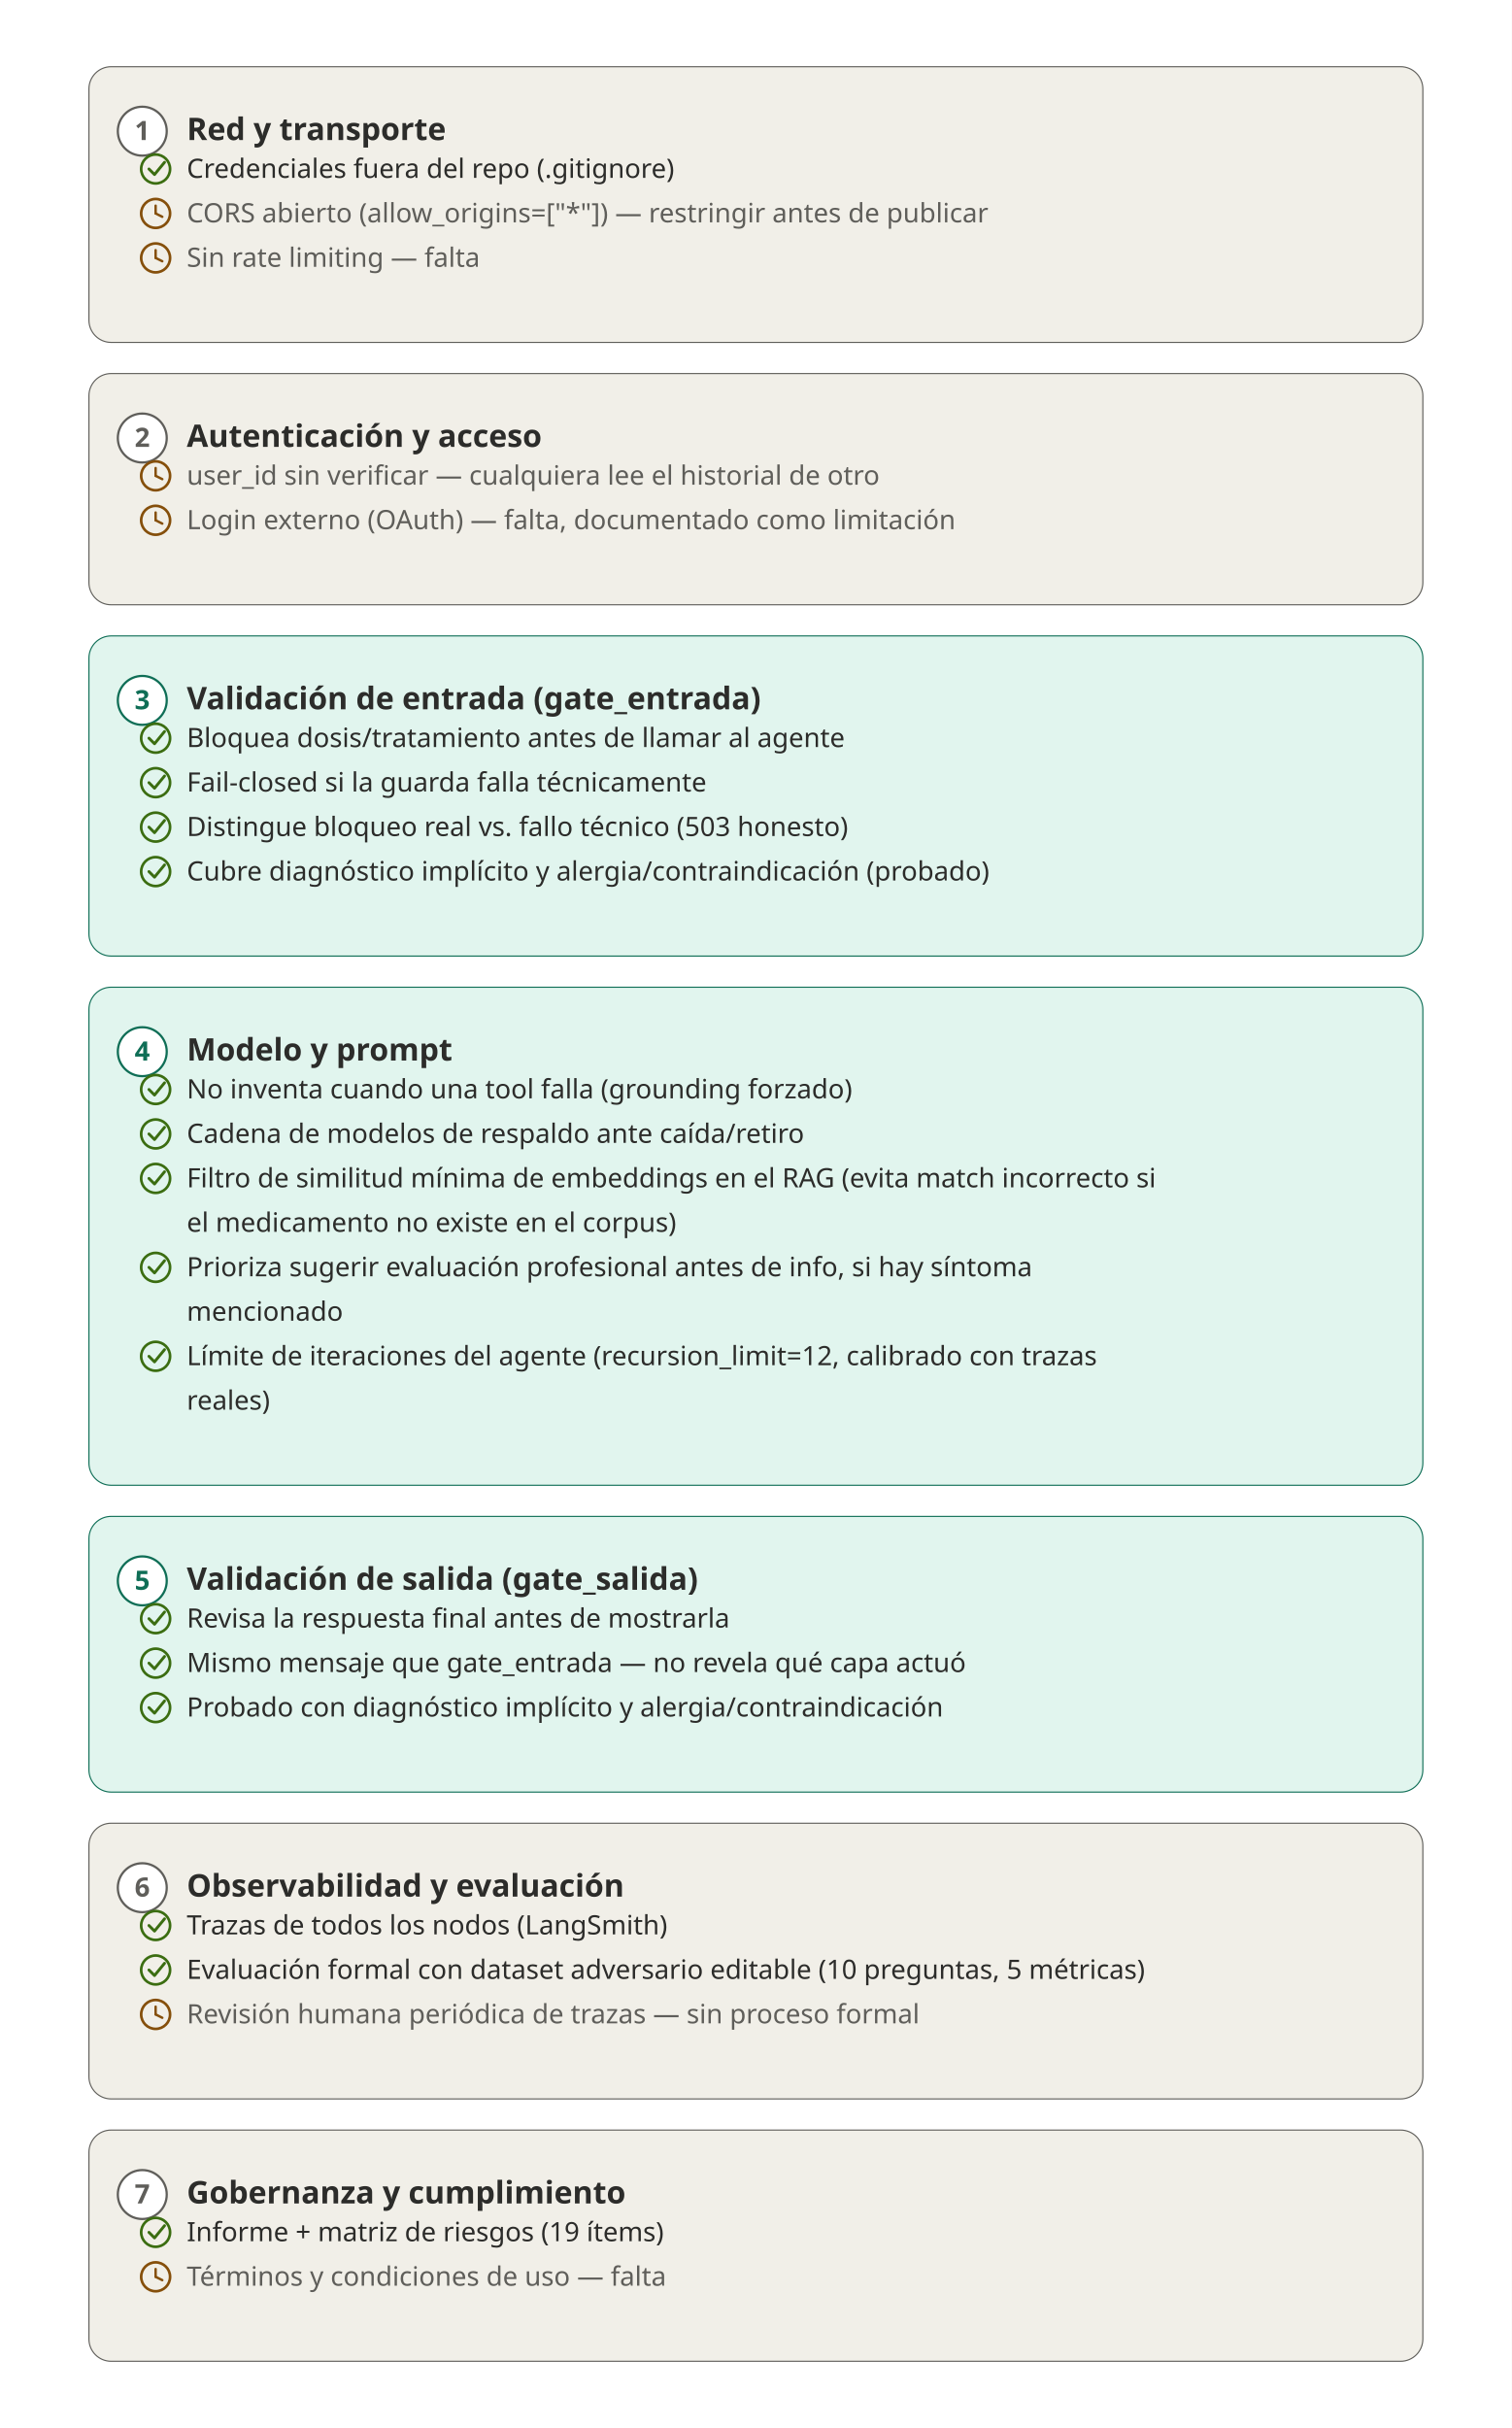
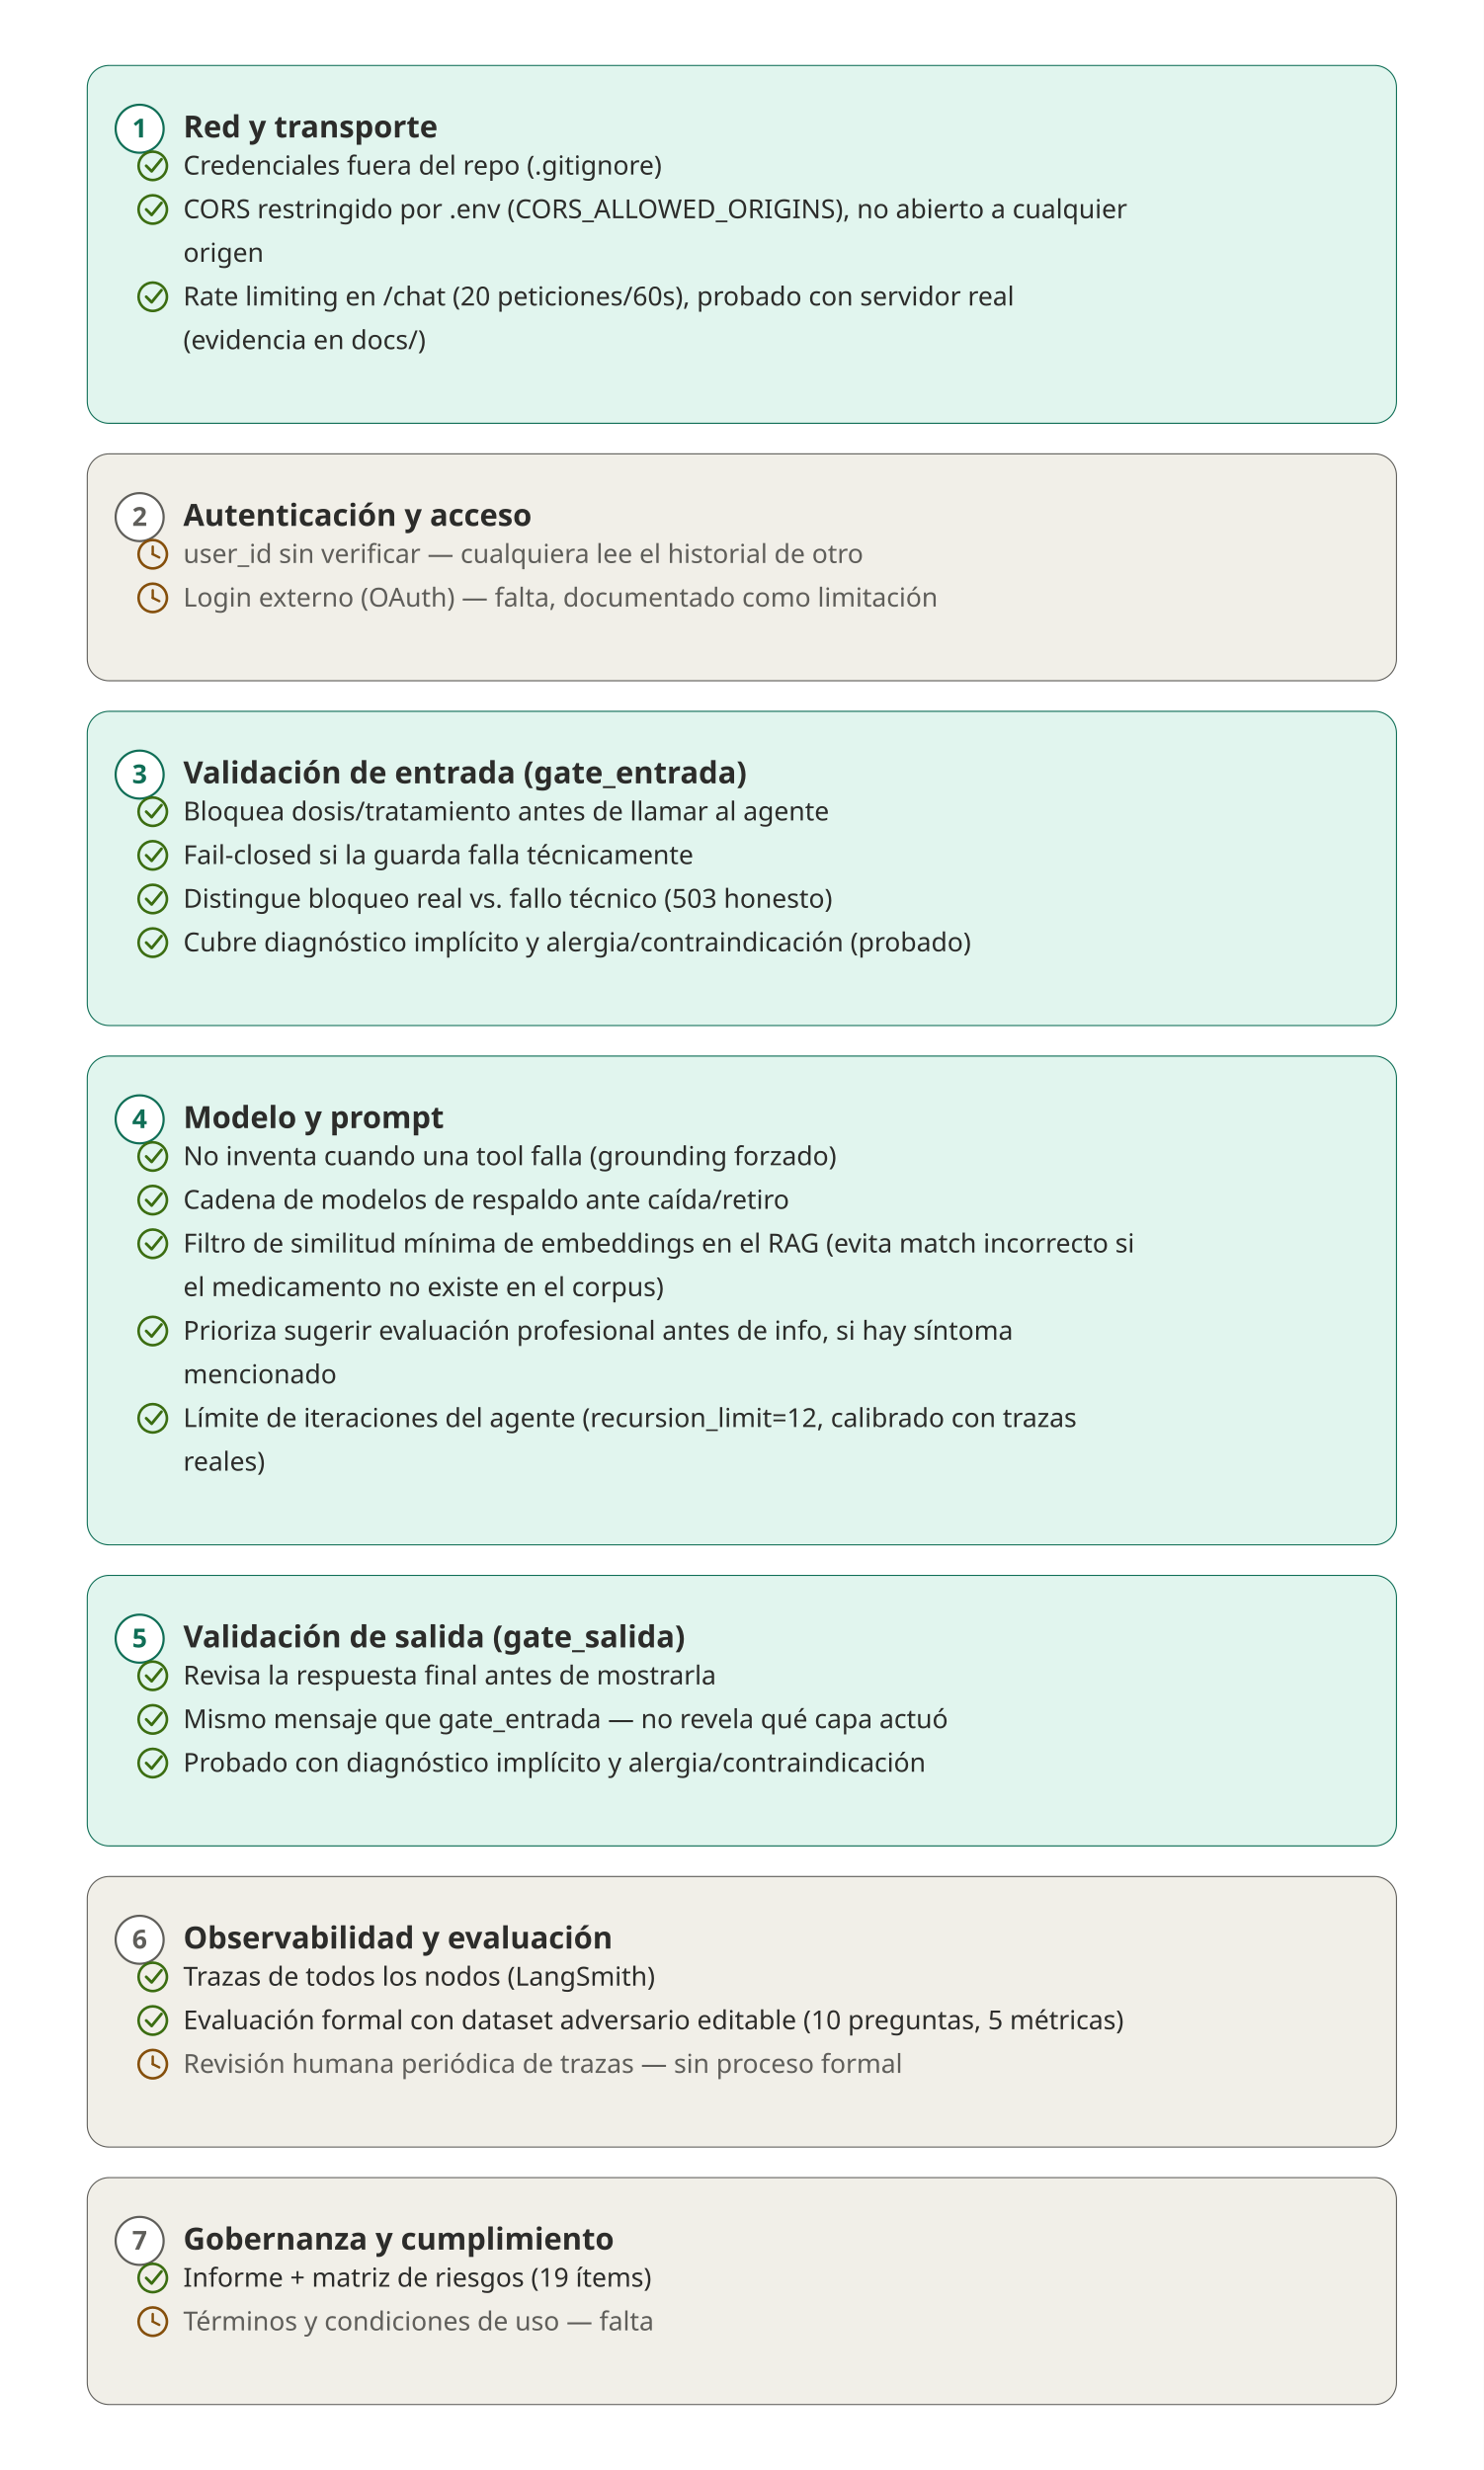
- <svg xmlns="http://www.w3.org/2000/svg" width="680" height="1092" viewBox="0 0 680 1092" role="img">
-   <rect width="680" height="1092" fill="#ffffff" />
-   <rect x="40" y="30" width="600" height="124" rx="10" fill="#f1efe8" stroke="#5f5e5a" stroke-width="0.5" />
-   <circle cx="64" cy="59.0" r="11" fill="#ffffff" stroke="#5f5e5a" stroke-width="1" />
-   <text x="64" y="63.0" text-anchor="middle" font-family="sans-serif" font-size="12" font-weight="700" fill="#5f5e5a">1</text>
+ <svg xmlns="http://www.w3.org/2000/svg" width="680" height="1132" viewBox="0 0 680 1132" role="img">
+   <rect width="680" height="1132" fill="#ffffff" />
+   <rect x="40" y="30" width="600" height="164" rx="10" fill="#e1f5ee" stroke="#0f6e56" stroke-width="0.5" />
+   <circle cx="64" cy="59.0" r="11" fill="#ffffff" stroke="#0f6e56" stroke-width="1" />
+   <text x="64" y="63.0" text-anchor="middle" font-family="sans-serif" font-size="12" font-weight="700" fill="#0f6e56">1</text>
  <text x="84" y="63.0" font-family="sans-serif" font-size="14" font-weight="700" fill="#2c2c2a">Red y transporte</text>
  <circle cx="70" cy="76" r="6.5" fill="none" stroke="#3b6d11" stroke-width="1.2" />
  <path d="M67,76 L69.5,78.5 L74,73" fill="none" stroke="#3b6d11" stroke-width="1.3" stroke-linecap="round" stroke-linejoin="round" />
  <text x="84" y="80" font-family="sans-serif" font-size="12" fill="#2c2c2a">Credenciales fuera del repo (.gitignore)</text>
-   <circle cx="70" cy="96" r="6.5" fill="none" stroke="#854f0b" stroke-width="1.2" />
-   <line x1="70" y1="92.5" x2="70" y2="96" stroke="#854f0b" stroke-width="1.1" stroke-linecap="round" />
-   <line x1="70" y1="96" x2="73" y2="97.5" stroke="#854f0b" stroke-width="1.1" stroke-linecap="round" />
-   <text x="84" y="100" font-family="sans-serif" font-size="12" fill="#5f5e5a">CORS abierto (allow_origins=["*"]) — restringir antes de publicar</text>
-   <circle cx="70" cy="116" r="6.5" fill="none" stroke="#854f0b" stroke-width="1.2" />
-   <line x1="70" y1="112.5" x2="70" y2="116" stroke="#854f0b" stroke-width="1.1" stroke-linecap="round" />
-   <line x1="70" y1="116" x2="73" y2="117.5" stroke="#854f0b" stroke-width="1.1" stroke-linecap="round" />
-   <text x="84" y="120" font-family="sans-serif" font-size="12" fill="#5f5e5a">Sin rate limiting — falta</text>
-   <rect x="40" y="168" width="600" height="104" rx="10" fill="#f1efe8" stroke="#5f5e5a" stroke-width="0.5" />
-   <circle cx="64" cy="197.0" r="11" fill="#ffffff" stroke="#5f5e5a" stroke-width="1" />
-   <text x="64" y="201.0" text-anchor="middle" font-family="sans-serif" font-size="12" font-weight="700" fill="#5f5e5a">2</text>
-   <text x="84" y="201.0" font-family="sans-serif" font-size="14" font-weight="700" fill="#2c2c2a">Autenticación y acceso</text>
-   <circle cx="70" cy="214" r="6.5" fill="none" stroke="#854f0b" stroke-width="1.2" />
-   <line x1="70" y1="210.5" x2="70" y2="214" stroke="#854f0b" stroke-width="1.1" stroke-linecap="round" />
-   <line x1="70" y1="214" x2="73" y2="215.5" stroke="#854f0b" stroke-width="1.1" stroke-linecap="round" />
-   <text x="84" y="218" font-family="sans-serif" font-size="12" fill="#5f5e5a">user_id sin verificar — cualquiera lee el historial de otro</text>
-   <circle cx="70" cy="234" r="6.5" fill="none" stroke="#854f0b" stroke-width="1.2" />
-   <line x1="70" y1="230.5" x2="70" y2="234" stroke="#854f0b" stroke-width="1.1" stroke-linecap="round" />
-   <line x1="70" y1="234" x2="73" y2="235.5" stroke="#854f0b" stroke-width="1.1" stroke-linecap="round" />
-   <text x="84" y="238" font-family="sans-serif" font-size="12" fill="#5f5e5a">Login externo (OAuth) — falta, documentado como limitación</text>
-   <rect x="40" y="286" width="600" height="144" rx="10" fill="#e1f5ee" stroke="#0f6e56" stroke-width="0.5" />
-   <circle cx="64" cy="315.0" r="11" fill="#ffffff" stroke="#0f6e56" stroke-width="1" />
-   <text x="64" y="319.0" text-anchor="middle" font-family="sans-serif" font-size="12" font-weight="700" fill="#0f6e56">3</text>
-   <text x="84" y="319.0" font-family="sans-serif" font-size="14" font-weight="700" fill="#2c2c2a">Validación de entrada (gate_entrada)</text>
-   <circle cx="70" cy="332" r="6.5" fill="none" stroke="#3b6d11" stroke-width="1.2" />
-   <path d="M67,332 L69.5,334.5 L74,329" fill="none" stroke="#3b6d11" stroke-width="1.3" stroke-linecap="round" stroke-linejoin="round" />
-   <text x="84" y="336" font-family="sans-serif" font-size="12" fill="#2c2c2a">Bloquea dosis/tratamiento antes de llamar al agente</text>
-   <circle cx="70" cy="352" r="6.5" fill="none" stroke="#3b6d11" stroke-width="1.2" />
-   <path d="M67,352 L69.5,354.5 L74,349" fill="none" stroke="#3b6d11" stroke-width="1.3" stroke-linecap="round" stroke-linejoin="round" />
-   <text x="84" y="356" font-family="sans-serif" font-size="12" fill="#2c2c2a">Fail-closed si la guarda falla técnicamente</text>
+   <circle cx="70" cy="96" r="6.5" fill="none" stroke="#3b6d11" stroke-width="1.2" />
+   <path d="M67,96 L69.5,98.5 L74,93" fill="none" stroke="#3b6d11" stroke-width="1.3" stroke-linecap="round" stroke-linejoin="round" />
+   <text x="84" y="100" font-family="sans-serif" font-size="12" fill="#2c2c2a">CORS restringido por .env (CORS_ALLOWED_ORIGINS), no abierto a cualquier</text>
+   <text x="84" y="120" font-family="sans-serif" font-size="12" fill="#2c2c2a">origen</text>
+   <circle cx="70" cy="136" r="6.5" fill="none" stroke="#3b6d11" stroke-width="1.2" />
+   <path d="M67,136 L69.5,138.5 L74,133" fill="none" stroke="#3b6d11" stroke-width="1.3" stroke-linecap="round" stroke-linejoin="round" />
+   <text x="84" y="140" font-family="sans-serif" font-size="12" fill="#2c2c2a">Rate limiting en /chat (20 peticiones/60s), probado con servidor real</text>
+   <text x="84" y="160" font-family="sans-serif" font-size="12" fill="#2c2c2a">(evidencia en docs/)</text>
+   <rect x="40" y="208" width="600" height="104" rx="10" fill="#f1efe8" stroke="#5f5e5a" stroke-width="0.5" />
+   <circle cx="64" cy="237.0" r="11" fill="#ffffff" stroke="#5f5e5a" stroke-width="1" />
+   <text x="64" y="241.0" text-anchor="middle" font-family="sans-serif" font-size="12" font-weight="700" fill="#5f5e5a">2</text>
+   <text x="84" y="241.0" font-family="sans-serif" font-size="14" font-weight="700" fill="#2c2c2a">Autenticación y acceso</text>
+   <circle cx="70" cy="254" r="6.5" fill="none" stroke="#854f0b" stroke-width="1.2" />
+   <line x1="70" y1="250.5" x2="70" y2="254" stroke="#854f0b" stroke-width="1.1" stroke-linecap="round" />
+   <line x1="70" y1="254" x2="73" y2="255.5" stroke="#854f0b" stroke-width="1.1" stroke-linecap="round" />
+   <text x="84" y="258" font-family="sans-serif" font-size="12" fill="#5f5e5a">user_id sin verificar — cualquiera lee el historial de otro</text>
+   <circle cx="70" cy="274" r="6.5" fill="none" stroke="#854f0b" stroke-width="1.2" />
+   <line x1="70" y1="270.5" x2="70" y2="274" stroke="#854f0b" stroke-width="1.1" stroke-linecap="round" />
+   <line x1="70" y1="274" x2="73" y2="275.5" stroke="#854f0b" stroke-width="1.1" stroke-linecap="round" />
+   <text x="84" y="278" font-family="sans-serif" font-size="12" fill="#5f5e5a">Login externo (OAuth) — falta, documentado como limitación</text>
+   <rect x="40" y="326" width="600" height="144" rx="10" fill="#e1f5ee" stroke="#0f6e56" stroke-width="0.5" />
+   <circle cx="64" cy="355.0" r="11" fill="#ffffff" stroke="#0f6e56" stroke-width="1" />
+   <text x="64" y="359.0" text-anchor="middle" font-family="sans-serif" font-size="12" font-weight="700" fill="#0f6e56">3</text>
+   <text x="84" y="359.0" font-family="sans-serif" font-size="14" font-weight="700" fill="#2c2c2a">Validación de entrada (gate_entrada)</text>
  <circle cx="70" cy="372" r="6.5" fill="none" stroke="#3b6d11" stroke-width="1.2" />
  <path d="M67,372 L69.5,374.5 L74,369" fill="none" stroke="#3b6d11" stroke-width="1.3" stroke-linecap="round" stroke-linejoin="round" />
-   <text x="84" y="376" font-family="sans-serif" font-size="12" fill="#2c2c2a">Distingue bloqueo real vs. fallo técnico (503 honesto)</text>
+   <text x="84" y="376" font-family="sans-serif" font-size="12" fill="#2c2c2a">Bloquea dosis/tratamiento antes de llamar al agente</text>
  <circle cx="70" cy="392" r="6.5" fill="none" stroke="#3b6d11" stroke-width="1.2" />
  <path d="M67,392 L69.5,394.5 L74,389" fill="none" stroke="#3b6d11" stroke-width="1.3" stroke-linecap="round" stroke-linejoin="round" />
-   <text x="84" y="396" font-family="sans-serif" font-size="12" fill="#2c2c2a">Cubre diagnóstico implícito y alergia/contraindicación (probado)</text>
-   <rect x="40" y="444" width="600" height="224" rx="10" fill="#e1f5ee" stroke="#0f6e56" stroke-width="0.5" />
-   <circle cx="64" cy="473.0" r="11" fill="#ffffff" stroke="#0f6e56" stroke-width="1" />
-   <text x="64" y="477.0" text-anchor="middle" font-family="sans-serif" font-size="12" font-weight="700" fill="#0f6e56">4</text>
-   <text x="84" y="477.0" font-family="sans-serif" font-size="14" font-weight="700" fill="#2c2c2a">Modelo y prompt</text>
-   <circle cx="70" cy="490" r="6.5" fill="none" stroke="#3b6d11" stroke-width="1.2" />
-   <path d="M67,490 L69.5,492.5 L74,487" fill="none" stroke="#3b6d11" stroke-width="1.3" stroke-linecap="round" stroke-linejoin="round" />
-   <text x="84" y="494" font-family="sans-serif" font-size="12" fill="#2c2c2a">No inventa cuando una tool falla (grounding forzado)</text>
-   <circle cx="70" cy="510" r="6.5" fill="none" stroke="#3b6d11" stroke-width="1.2" />
-   <path d="M67,510 L69.5,512.5 L74,507" fill="none" stroke="#3b6d11" stroke-width="1.3" stroke-linecap="round" stroke-linejoin="round" />
-   <text x="84" y="514" font-family="sans-serif" font-size="12" fill="#2c2c2a">Cadena de modelos de respaldo ante caída/retiro</text>
+   <text x="84" y="396" font-family="sans-serif" font-size="12" fill="#2c2c2a">Fail-closed si la guarda falla técnicamente</text>
+   <circle cx="70" cy="412" r="6.5" fill="none" stroke="#3b6d11" stroke-width="1.2" />
+   <path d="M67,412 L69.5,414.5 L74,409" fill="none" stroke="#3b6d11" stroke-width="1.3" stroke-linecap="round" stroke-linejoin="round" />
+   <text x="84" y="416" font-family="sans-serif" font-size="12" fill="#2c2c2a">Distingue bloqueo real vs. fallo técnico (503 honesto)</text>
+   <circle cx="70" cy="432" r="6.5" fill="none" stroke="#3b6d11" stroke-width="1.2" />
+   <path d="M67,432 L69.5,434.5 L74,429" fill="none" stroke="#3b6d11" stroke-width="1.3" stroke-linecap="round" stroke-linejoin="round" />
+   <text x="84" y="436" font-family="sans-serif" font-size="12" fill="#2c2c2a">Cubre diagnóstico implícito y alergia/contraindicación (probado)</text>
+   <rect x="40" y="484" width="600" height="224" rx="10" fill="#e1f5ee" stroke="#0f6e56" stroke-width="0.5" />
+   <circle cx="64" cy="513.0" r="11" fill="#ffffff" stroke="#0f6e56" stroke-width="1" />
+   <text x="64" y="517.0" text-anchor="middle" font-family="sans-serif" font-size="12" font-weight="700" fill="#0f6e56">4</text>
+   <text x="84" y="517.0" font-family="sans-serif" font-size="14" font-weight="700" fill="#2c2c2a">Modelo y prompt</text>
  <circle cx="70" cy="530" r="6.5" fill="none" stroke="#3b6d11" stroke-width="1.2" />
  <path d="M67,530 L69.5,532.5 L74,527" fill="none" stroke="#3b6d11" stroke-width="1.3" stroke-linecap="round" stroke-linejoin="round" />
-   <text x="84" y="534" font-family="sans-serif" font-size="12" fill="#2c2c2a">Filtro de similitud mínima de embeddings en el RAG (evita match incorrecto si</text>
-   <text x="84" y="554" font-family="sans-serif" font-size="12" fill="#2c2c2a">el medicamento no existe en el corpus)</text>
+   <text x="84" y="534" font-family="sans-serif" font-size="12" fill="#2c2c2a">No inventa cuando una tool falla (grounding forzado)</text>
+   <circle cx="70" cy="550" r="6.5" fill="none" stroke="#3b6d11" stroke-width="1.2" />
+   <path d="M67,550 L69.5,552.5 L74,547" fill="none" stroke="#3b6d11" stroke-width="1.3" stroke-linecap="round" stroke-linejoin="round" />
+   <text x="84" y="554" font-family="sans-serif" font-size="12" fill="#2c2c2a">Cadena de modelos de respaldo ante caída/retiro</text>
  <circle cx="70" cy="570" r="6.5" fill="none" stroke="#3b6d11" stroke-width="1.2" />
  <path d="M67,570 L69.5,572.5 L74,567" fill="none" stroke="#3b6d11" stroke-width="1.3" stroke-linecap="round" stroke-linejoin="round" />
-   <text x="84" y="574" font-family="sans-serif" font-size="12" fill="#2c2c2a">Prioriza sugerir evaluación profesional antes de info, si hay síntoma</text>
-   <text x="84" y="594" font-family="sans-serif" font-size="12" fill="#2c2c2a">mencionado</text>
+   <text x="84" y="574" font-family="sans-serif" font-size="12" fill="#2c2c2a">Filtro de similitud mínima de embeddings en el RAG (evita match incorrecto si</text>
+   <text x="84" y="594" font-family="sans-serif" font-size="12" fill="#2c2c2a">el medicamento no existe en el corpus)</text>
  <circle cx="70" cy="610" r="6.5" fill="none" stroke="#3b6d11" stroke-width="1.2" />
  <path d="M67,610 L69.5,612.5 L74,607" fill="none" stroke="#3b6d11" stroke-width="1.3" stroke-linecap="round" stroke-linejoin="round" />
-   <text x="84" y="614" font-family="sans-serif" font-size="12" fill="#2c2c2a">Límite de iteraciones del agente (recursion_limit=12, calibrado con trazas</text>
-   <text x="84" y="634" font-family="sans-serif" font-size="12" fill="#2c2c2a">reales)</text>
-   <rect x="40" y="682" width="600" height="124" rx="10" fill="#e1f5ee" stroke="#0f6e56" stroke-width="0.5" />
-   <circle cx="64" cy="711.0" r="11" fill="#ffffff" stroke="#0f6e56" stroke-width="1" />
-   <text x="64" y="715.0" text-anchor="middle" font-family="sans-serif" font-size="12" font-weight="700" fill="#0f6e56">5</text>
-   <text x="84" y="715.0" font-family="sans-serif" font-size="14" font-weight="700" fill="#2c2c2a">Validación de salida (gate_salida)</text>
-   <circle cx="70" cy="728" r="6.5" fill="none" stroke="#3b6d11" stroke-width="1.2" />
-   <path d="M67,728 L69.5,730.5 L74,725" fill="none" stroke="#3b6d11" stroke-width="1.3" stroke-linecap="round" stroke-linejoin="round" />
-   <text x="84" y="732" font-family="sans-serif" font-size="12" fill="#2c2c2a">Revisa la respuesta final antes de mostrarla</text>
-   <circle cx="70" cy="748" r="6.5" fill="none" stroke="#3b6d11" stroke-width="1.2" />
-   <path d="M67,748 L69.5,750.5 L74,745" fill="none" stroke="#3b6d11" stroke-width="1.3" stroke-linecap="round" stroke-linejoin="round" />
-   <text x="84" y="752" font-family="sans-serif" font-size="12" fill="#2c2c2a">Mismo mensaje que gate_entrada — no revela qué capa actuó</text>
+   <text x="84" y="614" font-family="sans-serif" font-size="12" fill="#2c2c2a">Prioriza sugerir evaluación profesional antes de info, si hay síntoma</text>
+   <text x="84" y="634" font-family="sans-serif" font-size="12" fill="#2c2c2a">mencionado</text>
+   <circle cx="70" cy="650" r="6.5" fill="none" stroke="#3b6d11" stroke-width="1.2" />
+   <path d="M67,650 L69.5,652.5 L74,647" fill="none" stroke="#3b6d11" stroke-width="1.3" stroke-linecap="round" stroke-linejoin="round" />
+   <text x="84" y="654" font-family="sans-serif" font-size="12" fill="#2c2c2a">Límite de iteraciones del agente (recursion_limit=12, calibrado con trazas</text>
+   <text x="84" y="674" font-family="sans-serif" font-size="12" fill="#2c2c2a">reales)</text>
+   <rect x="40" y="722" width="600" height="124" rx="10" fill="#e1f5ee" stroke="#0f6e56" stroke-width="0.5" />
+   <circle cx="64" cy="751.0" r="11" fill="#ffffff" stroke="#0f6e56" stroke-width="1" />
+   <text x="64" y="755.0" text-anchor="middle" font-family="sans-serif" font-size="12" font-weight="700" fill="#0f6e56">5</text>
+   <text x="84" y="755.0" font-family="sans-serif" font-size="14" font-weight="700" fill="#2c2c2a">Validación de salida (gate_salida)</text>
  <circle cx="70" cy="768" r="6.5" fill="none" stroke="#3b6d11" stroke-width="1.2" />
  <path d="M67,768 L69.5,770.5 L74,765" fill="none" stroke="#3b6d11" stroke-width="1.3" stroke-linecap="round" stroke-linejoin="round" />
-   <text x="84" y="772" font-family="sans-serif" font-size="12" fill="#2c2c2a">Probado con diagnóstico implícito y alergia/contraindicación</text>
-   <rect x="40" y="820" width="600" height="124" rx="10" fill="#f1efe8" stroke="#5f5e5a" stroke-width="0.5" />
-   <circle cx="64" cy="849.0" r="11" fill="#ffffff" stroke="#5f5e5a" stroke-width="1" />
-   <text x="64" y="853.0" text-anchor="middle" font-family="sans-serif" font-size="12" font-weight="700" fill="#5f5e5a">6</text>
-   <text x="84" y="853.0" font-family="sans-serif" font-size="14" font-weight="700" fill="#2c2c2a">Observabilidad y evaluación</text>
-   <circle cx="70" cy="866" r="6.5" fill="none" stroke="#3b6d11" stroke-width="1.2" />
-   <path d="M67,866 L69.5,868.5 L74,863" fill="none" stroke="#3b6d11" stroke-width="1.3" stroke-linecap="round" stroke-linejoin="round" />
-   <text x="84" y="870" font-family="sans-serif" font-size="12" fill="#2c2c2a">Trazas de todos los nodos (LangSmith)</text>
-   <circle cx="70" cy="886" r="6.5" fill="none" stroke="#3b6d11" stroke-width="1.2" />
-   <path d="M67,886 L69.5,888.5 L74,883" fill="none" stroke="#3b6d11" stroke-width="1.3" stroke-linecap="round" stroke-linejoin="round" />
-   <text x="84" y="890" font-family="sans-serif" font-size="12" fill="#2c2c2a">Evaluación formal con dataset adversario editable (10 preguntas, 5 métricas)</text>
-   <circle cx="70" cy="906" r="6.5" fill="none" stroke="#854f0b" stroke-width="1.2" />
-   <line x1="70" y1="902.5" x2="70" y2="906" stroke="#854f0b" stroke-width="1.1" stroke-linecap="round" />
-   <line x1="70" y1="906" x2="73" y2="907.5" stroke="#854f0b" stroke-width="1.1" stroke-linecap="round" />
-   <text x="84" y="910" font-family="sans-serif" font-size="12" fill="#5f5e5a">Revisión humana periódica de trazas — sin proceso formal</text>
-   <rect x="40" y="958" width="600" height="104" rx="10" fill="#f1efe8" stroke="#5f5e5a" stroke-width="0.5" />
-   <circle cx="64" cy="987.0" r="11" fill="#ffffff" stroke="#5f5e5a" stroke-width="1" />
-   <text x="64" y="991.0" text-anchor="middle" font-family="sans-serif" font-size="12" font-weight="700" fill="#5f5e5a">7</text>
-   <text x="84" y="991.0" font-family="sans-serif" font-size="14" font-weight="700" fill="#2c2c2a">Gobernanza y cumplimiento</text>
-   <circle cx="70" cy="1004" r="6.5" fill="none" stroke="#3b6d11" stroke-width="1.2" />
-   <path d="M67,1004 L69.5,1006.5 L74,1001" fill="none" stroke="#3b6d11" stroke-width="1.3" stroke-linecap="round" stroke-linejoin="round" />
-   <text x="84" y="1008" font-family="sans-serif" font-size="12" fill="#2c2c2a">Informe + matriz de riesgos (19 ítems)</text>
-   <circle cx="70" cy="1024" r="6.5" fill="none" stroke="#854f0b" stroke-width="1.2" />
-   <line x1="70" y1="1020.5" x2="70" y2="1024" stroke="#854f0b" stroke-width="1.1" stroke-linecap="round" />
-   <line x1="70" y1="1024" x2="73" y2="1025.5" stroke="#854f0b" stroke-width="1.1" stroke-linecap="round" />
-   <text x="84" y="1028" font-family="sans-serif" font-size="12" fill="#5f5e5a">Términos y condiciones de uso — falta</text>
+   <text x="84" y="772" font-family="sans-serif" font-size="12" fill="#2c2c2a">Revisa la respuesta final antes de mostrarla</text>
+   <circle cx="70" cy="788" r="6.5" fill="none" stroke="#3b6d11" stroke-width="1.2" />
+   <path d="M67,788 L69.5,790.5 L74,785" fill="none" stroke="#3b6d11" stroke-width="1.3" stroke-linecap="round" stroke-linejoin="round" />
+   <text x="84" y="792" font-family="sans-serif" font-size="12" fill="#2c2c2a">Mismo mensaje que gate_entrada — no revela qué capa actuó</text>
+   <circle cx="70" cy="808" r="6.5" fill="none" stroke="#3b6d11" stroke-width="1.2" />
+   <path d="M67,808 L69.5,810.5 L74,805" fill="none" stroke="#3b6d11" stroke-width="1.3" stroke-linecap="round" stroke-linejoin="round" />
+   <text x="84" y="812" font-family="sans-serif" font-size="12" fill="#2c2c2a">Probado con diagnóstico implícito y alergia/contraindicación</text>
+   <rect x="40" y="860" width="600" height="124" rx="10" fill="#f1efe8" stroke="#5f5e5a" stroke-width="0.5" />
+   <circle cx="64" cy="889.0" r="11" fill="#ffffff" stroke="#5f5e5a" stroke-width="1" />
+   <text x="64" y="893.0" text-anchor="middle" font-family="sans-serif" font-size="12" font-weight="700" fill="#5f5e5a">6</text>
+   <text x="84" y="893.0" font-family="sans-serif" font-size="14" font-weight="700" fill="#2c2c2a">Observabilidad y evaluación</text>
+   <circle cx="70" cy="906" r="6.5" fill="none" stroke="#3b6d11" stroke-width="1.2" />
+   <path d="M67,906 L69.5,908.5 L74,903" fill="none" stroke="#3b6d11" stroke-width="1.3" stroke-linecap="round" stroke-linejoin="round" />
+   <text x="84" y="910" font-family="sans-serif" font-size="12" fill="#2c2c2a">Trazas de todos los nodos (LangSmith)</text>
+   <circle cx="70" cy="926" r="6.5" fill="none" stroke="#3b6d11" stroke-width="1.2" />
+   <path d="M67,926 L69.5,928.5 L74,923" fill="none" stroke="#3b6d11" stroke-width="1.3" stroke-linecap="round" stroke-linejoin="round" />
+   <text x="84" y="930" font-family="sans-serif" font-size="12" fill="#2c2c2a">Evaluación formal con dataset adversario editable (10 preguntas, 5 métricas)</text>
+   <circle cx="70" cy="946" r="6.5" fill="none" stroke="#854f0b" stroke-width="1.2" />
+   <line x1="70" y1="942.5" x2="70" y2="946" stroke="#854f0b" stroke-width="1.1" stroke-linecap="round" />
+   <line x1="70" y1="946" x2="73" y2="947.5" stroke="#854f0b" stroke-width="1.1" stroke-linecap="round" />
+   <text x="84" y="950" font-family="sans-serif" font-size="12" fill="#5f5e5a">Revisión humana periódica de trazas — sin proceso formal</text>
+   <rect x="40" y="998" width="600" height="104" rx="10" fill="#f1efe8" stroke="#5f5e5a" stroke-width="0.5" />
+   <circle cx="64" cy="1027.0" r="11" fill="#ffffff" stroke="#5f5e5a" stroke-width="1" />
+   <text x="64" y="1031.0" text-anchor="middle" font-family="sans-serif" font-size="12" font-weight="700" fill="#5f5e5a">7</text>
+   <text x="84" y="1031.0" font-family="sans-serif" font-size="14" font-weight="700" fill="#2c2c2a">Gobernanza y cumplimiento</text>
+   <circle cx="70" cy="1044" r="6.5" fill="none" stroke="#3b6d11" stroke-width="1.2" />
+   <path d="M67,1044 L69.5,1046.5 L74,1041" fill="none" stroke="#3b6d11" stroke-width="1.3" stroke-linecap="round" stroke-linejoin="round" />
+   <text x="84" y="1048" font-family="sans-serif" font-size="12" fill="#2c2c2a">Informe + matriz de riesgos (19 ítems)</text>
+   <circle cx="70" cy="1064" r="6.5" fill="none" stroke="#854f0b" stroke-width="1.2" />
+   <line x1="70" y1="1060.5" x2="70" y2="1064" stroke="#854f0b" stroke-width="1.1" stroke-linecap="round" />
+   <line x1="70" y1="1064" x2="73" y2="1065.5" stroke="#854f0b" stroke-width="1.1" stroke-linecap="round" />
+   <text x="84" y="1068" font-family="sans-serif" font-size="12" fill="#5f5e5a">Términos y condiciones de uso — falta</text>
</svg>
